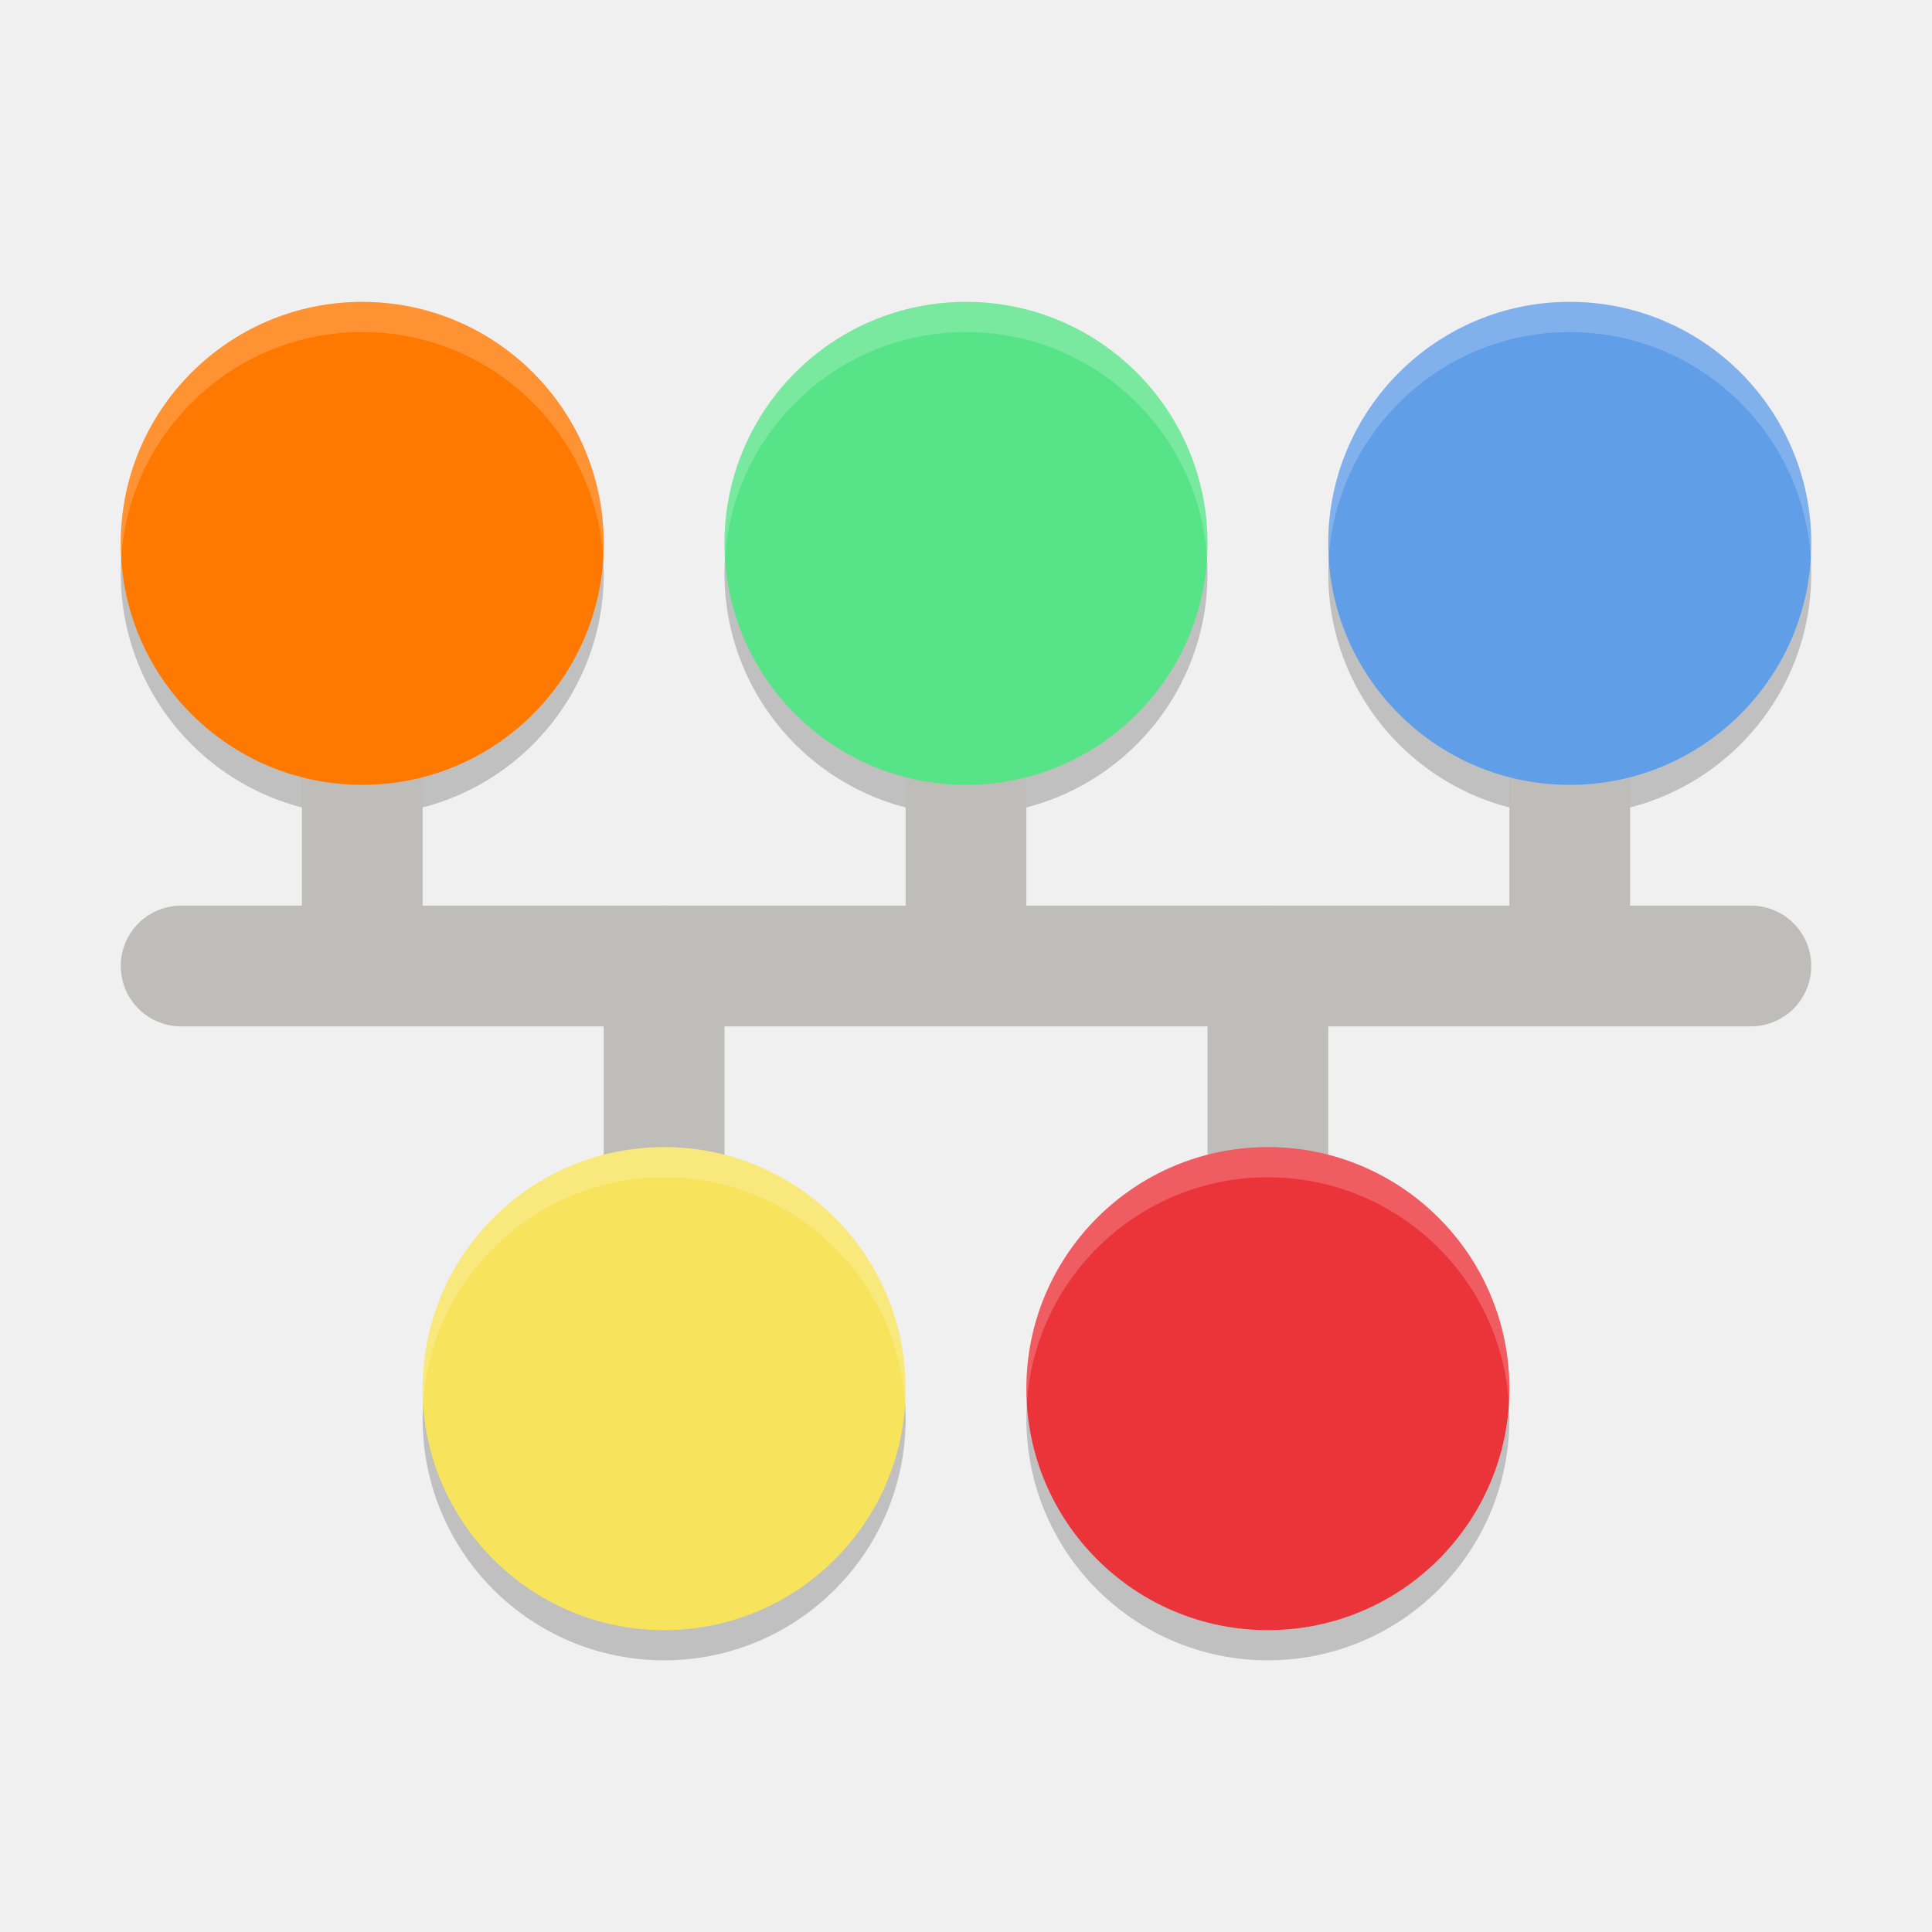
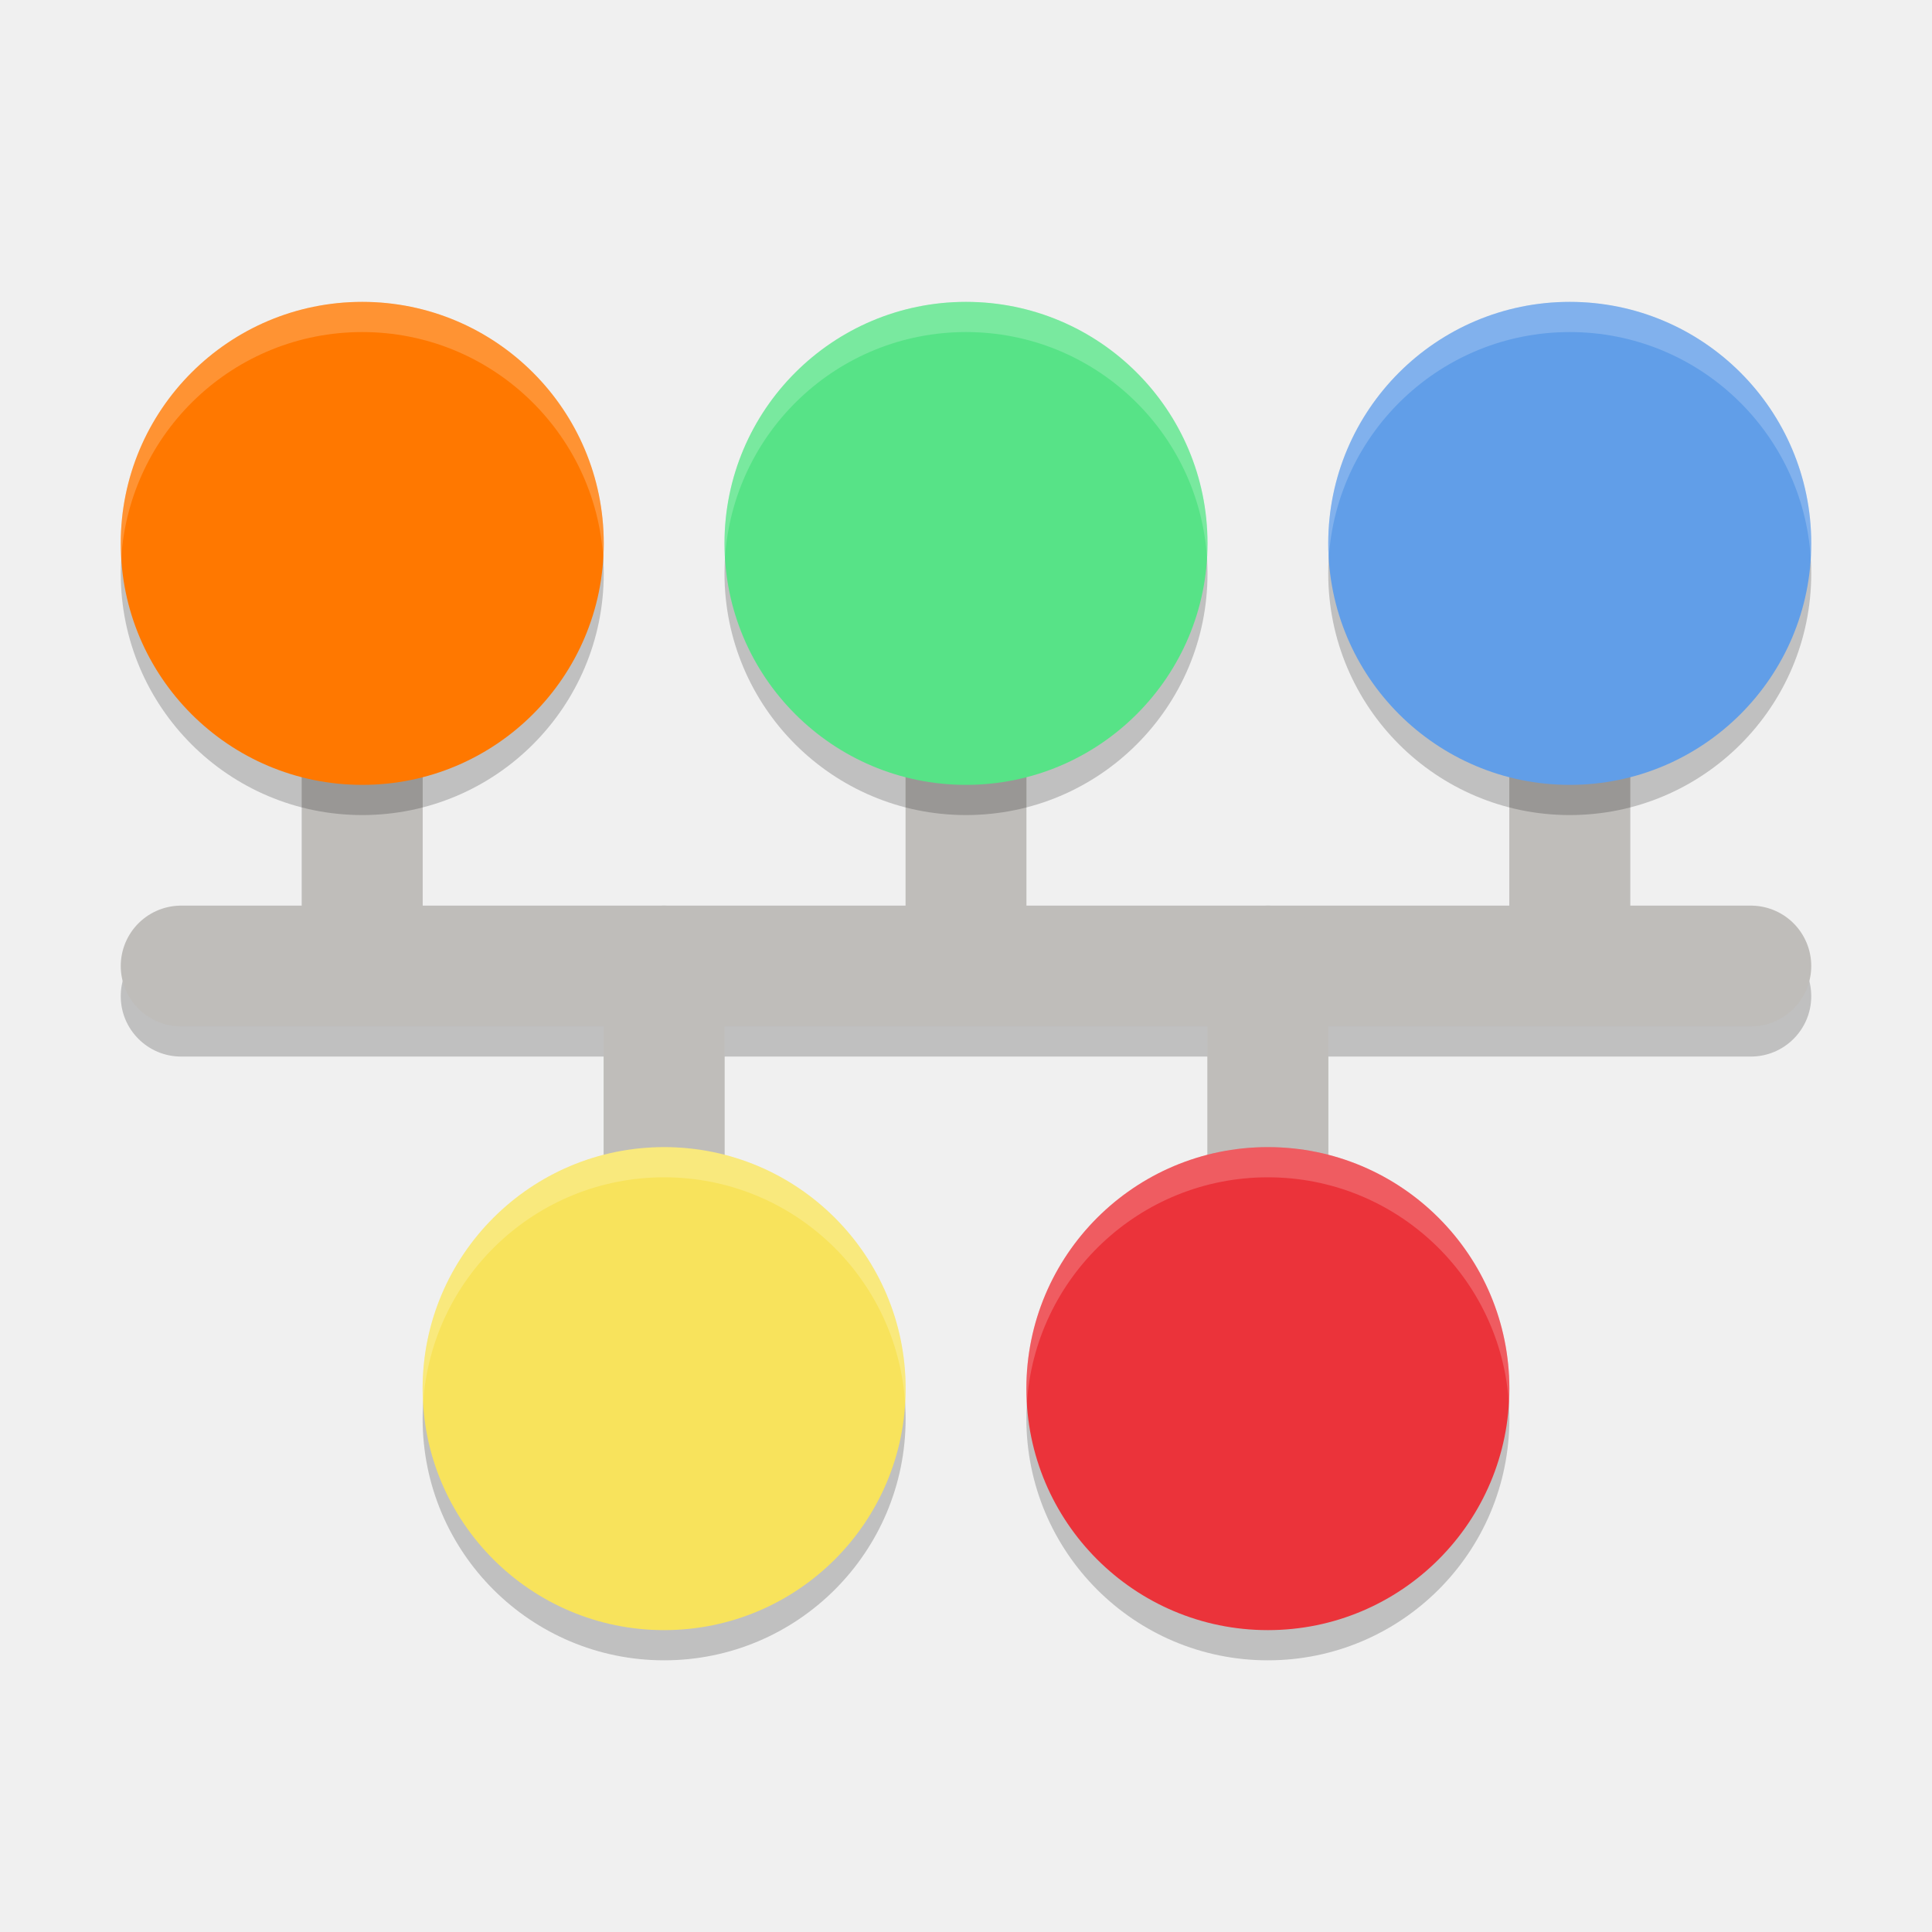
<svg xmlns="http://www.w3.org/2000/svg" width="64" height="64" version="1">
+   <path style="opacity:0.2" d="m 12,23 a 2,2 0 0 0 -2,2 v 6 H 6 a 2,2 0 0 0 -2,2 2,2 0 0 0 2,2 h 14 v 5 a 2,2 0 0 0 2,2 2,2 0 0 0 2,-2 v -5 h 16 v 5 a 2,2 0 0 0 2,2 2,2 0 0 0 2,-2 v -5 h 14 a 2,2 0 0 0 2,-2 2,2 0 0 0 -2,-2 h -4 v -6 a 2,2 0 0 0 -2,-2 2,2 0 0 0 -2,2 v 6 H 34 v -6 a 2,2 0 0 0 -2,-2 2,2 0 0 0 -2,2 v 6 H 14 v -6 a 2,2 0 0 0 -2,-2 z" />
+   <path style="fill:none;stroke:#bfbdba;stroke-width:4;stroke-linecap:round" d="M 52,31 52,24" />
+   <path style="fill:none;stroke:#bfbdba;stroke-width:4;stroke-linecap:round" d="M 32,31 V 24" />
+   <path style="fill:none;stroke:#bfbdba;stroke-width:4;stroke-linecap:round" d="M 12,31 12,24" />
  <path style="opacity:0.2" d="m 12,11 c -4.418,0 -8,3.582 -8,8 0,4.418 3.582,8 8,8 4.418,0 8,-3.582 8,-8 0,-4.418 -3.582,-8 -8,-8 z m 20,0 c -4.418,0 -8,3.582 -8,8 0,4.418 3.582,8 8,8 4.418,0 8,-3.582 8,-8 0,-4.418 -3.582,-8 -8,-8 z m 20,0 c -4.418,0 -8,3.582 -8,8 0,4.418 3.582,8 8,8 4.418,0 8,-3.582 8,-8 0,-4.418 -3.582,-8 -8,-8 z M 22,39 c -4.418,0 -8,3.582 -8,8 0,4.418 3.582,8 8,8 4.418,0 8,-3.582 8,-8 0,-4.418 -3.582,-8 -8,-8 z m 20,0 c -4.418,0 -8,3.582 -8,8 0,4.418 3.582,8 8,8 4.418,0 8,-3.582 8,-8 0,-4.418 -3.582,-8 -8,-8 z" />
-   <path style="fill:none;stroke:#bfbdba;stroke-width:4;stroke-linecap:round" d="M 12,31 12,24" />
-   <path style="fill:none;stroke:#bfbdba;stroke-width:4;stroke-linecap:round" d="M 32,31 V 24" />
-   <path style="fill:none;stroke:#bfbdba;stroke-width:4;stroke-linecap:round" d="M 52,31 52,24" />
  <path style="fill:none;stroke:#bfbdba;stroke-width:4;stroke-linecap:round" d="M 6,32 H 58" />
  <path style="fill:none;stroke:#bfbdba;stroke-width:4;stroke-linecap:round" d="M 22,39 V 32" />
  <path style="fill:none;stroke:#bfbdba;stroke-width:4;stroke-linecap:round" d="M 42,39 V 32" />
  <path style="fill:#f8e35c" d="M 30,46 C 30,50.418 26.418,54 22,54 17.582,54 14,50.418 14,46 14,41.582 17.582,38 22,38 c 4.418,0 8,3.582 8,8 z m 0,0" />
  <path style="fill:#eb333a" d="M 50,46 C 50,50.418 46.418,54 42,54 37.582,54 34,50.418 34,46 34,41.582 37.582,38 42,38 c 4.418,0 8,3.582 8,8 z m 0,0" />
  <path style="fill:#57e387" d="m 40,18 c 0,4.418 -3.582,8 -8,8 C 27.582,26 24,22.418 24,18 24,13.582 27.582,10 32,10 36.418,10 40,13.582 40,18 Z m 0,0" />
  <path style="fill:#619ee8" d="m 60,18 c 0,4.418 -3.582,8 -8,8 -4.418,0 -8,-3.582 -8,-8 0,-4.418 3.582,-8 8,-8 4.418,0 8,3.582 8,8 z m 0,0" />
  <path style="fill:#ff7800" d="m 20,18 c 0,4.418 -3.582,8 -8,8 -4.418,0 -8,-3.582 -8,-8 0,-4.418 3.582,-8 8,-8 4.418,0 8,3.582 8,8 z m 0,0" />
  <path style="fill:#ffffff;opacity:0.2" d="M 12 10 C 7.582 10 4 13.582 4 18 C 4 18.168 4.005 18.335 4.016 18.5 C 4.274 14.315 7.75 11 12 11 C 16.25 11 19.726 14.315 19.984 18.5 C 19.995 18.335 20 18.168 20 18 C 20 13.582 16.418 10 12 10 z" />
  <path style="opacity:0.2;fill:#ffffff" d="m 32,10 c -4.418,0 -8,3.582 -8,8 0,0.168 0.005,0.335 0.016,0.5 C 24.274,14.315 27.75,11 32,11 c 4.25,0 7.726,3.315 7.984,7.5 C 39.995,18.335 40,18.168 40,18 40,13.582 36.418,10 32,10 Z" />
  <path style="opacity:0.2;fill:#ffffff" d="m 52,10 c -4.418,0 -8,3.582 -8,8 0,0.168 0.005,0.335 0.016,0.5 C 44.274,14.315 47.75,11 52,11 c 4.25,0 7.726,3.315 7.984,7.5 C 59.995,18.335 60,18.168 60,18 60,13.582 56.418,10 52,10 Z" />
  <path style="opacity:0.2;fill:#ffffff" d="m 42,38 c -4.418,0 -8,3.582 -8,8 0,0.168 0.005,0.335 0.016,0.5 C 34.274,42.315 37.75,39 42,39 c 4.25,0 7.726,3.315 7.984,7.5 C 49.995,46.335 50,46.168 50,46 50,41.582 46.418,38 42,38 Z" />
  <path style="opacity:0.2;fill:#ffffff" d="m 22,38 c -4.418,0 -8,3.582 -8,8 0,0.168 0.005,0.335 0.016,0.5 C 14.274,42.315 17.75,39 22,39 c 4.25,0 7.726,3.315 7.984,7.5 C 29.995,46.335 30,46.168 30,46 30,41.582 26.418,38 22,38 Z" />
</svg>
